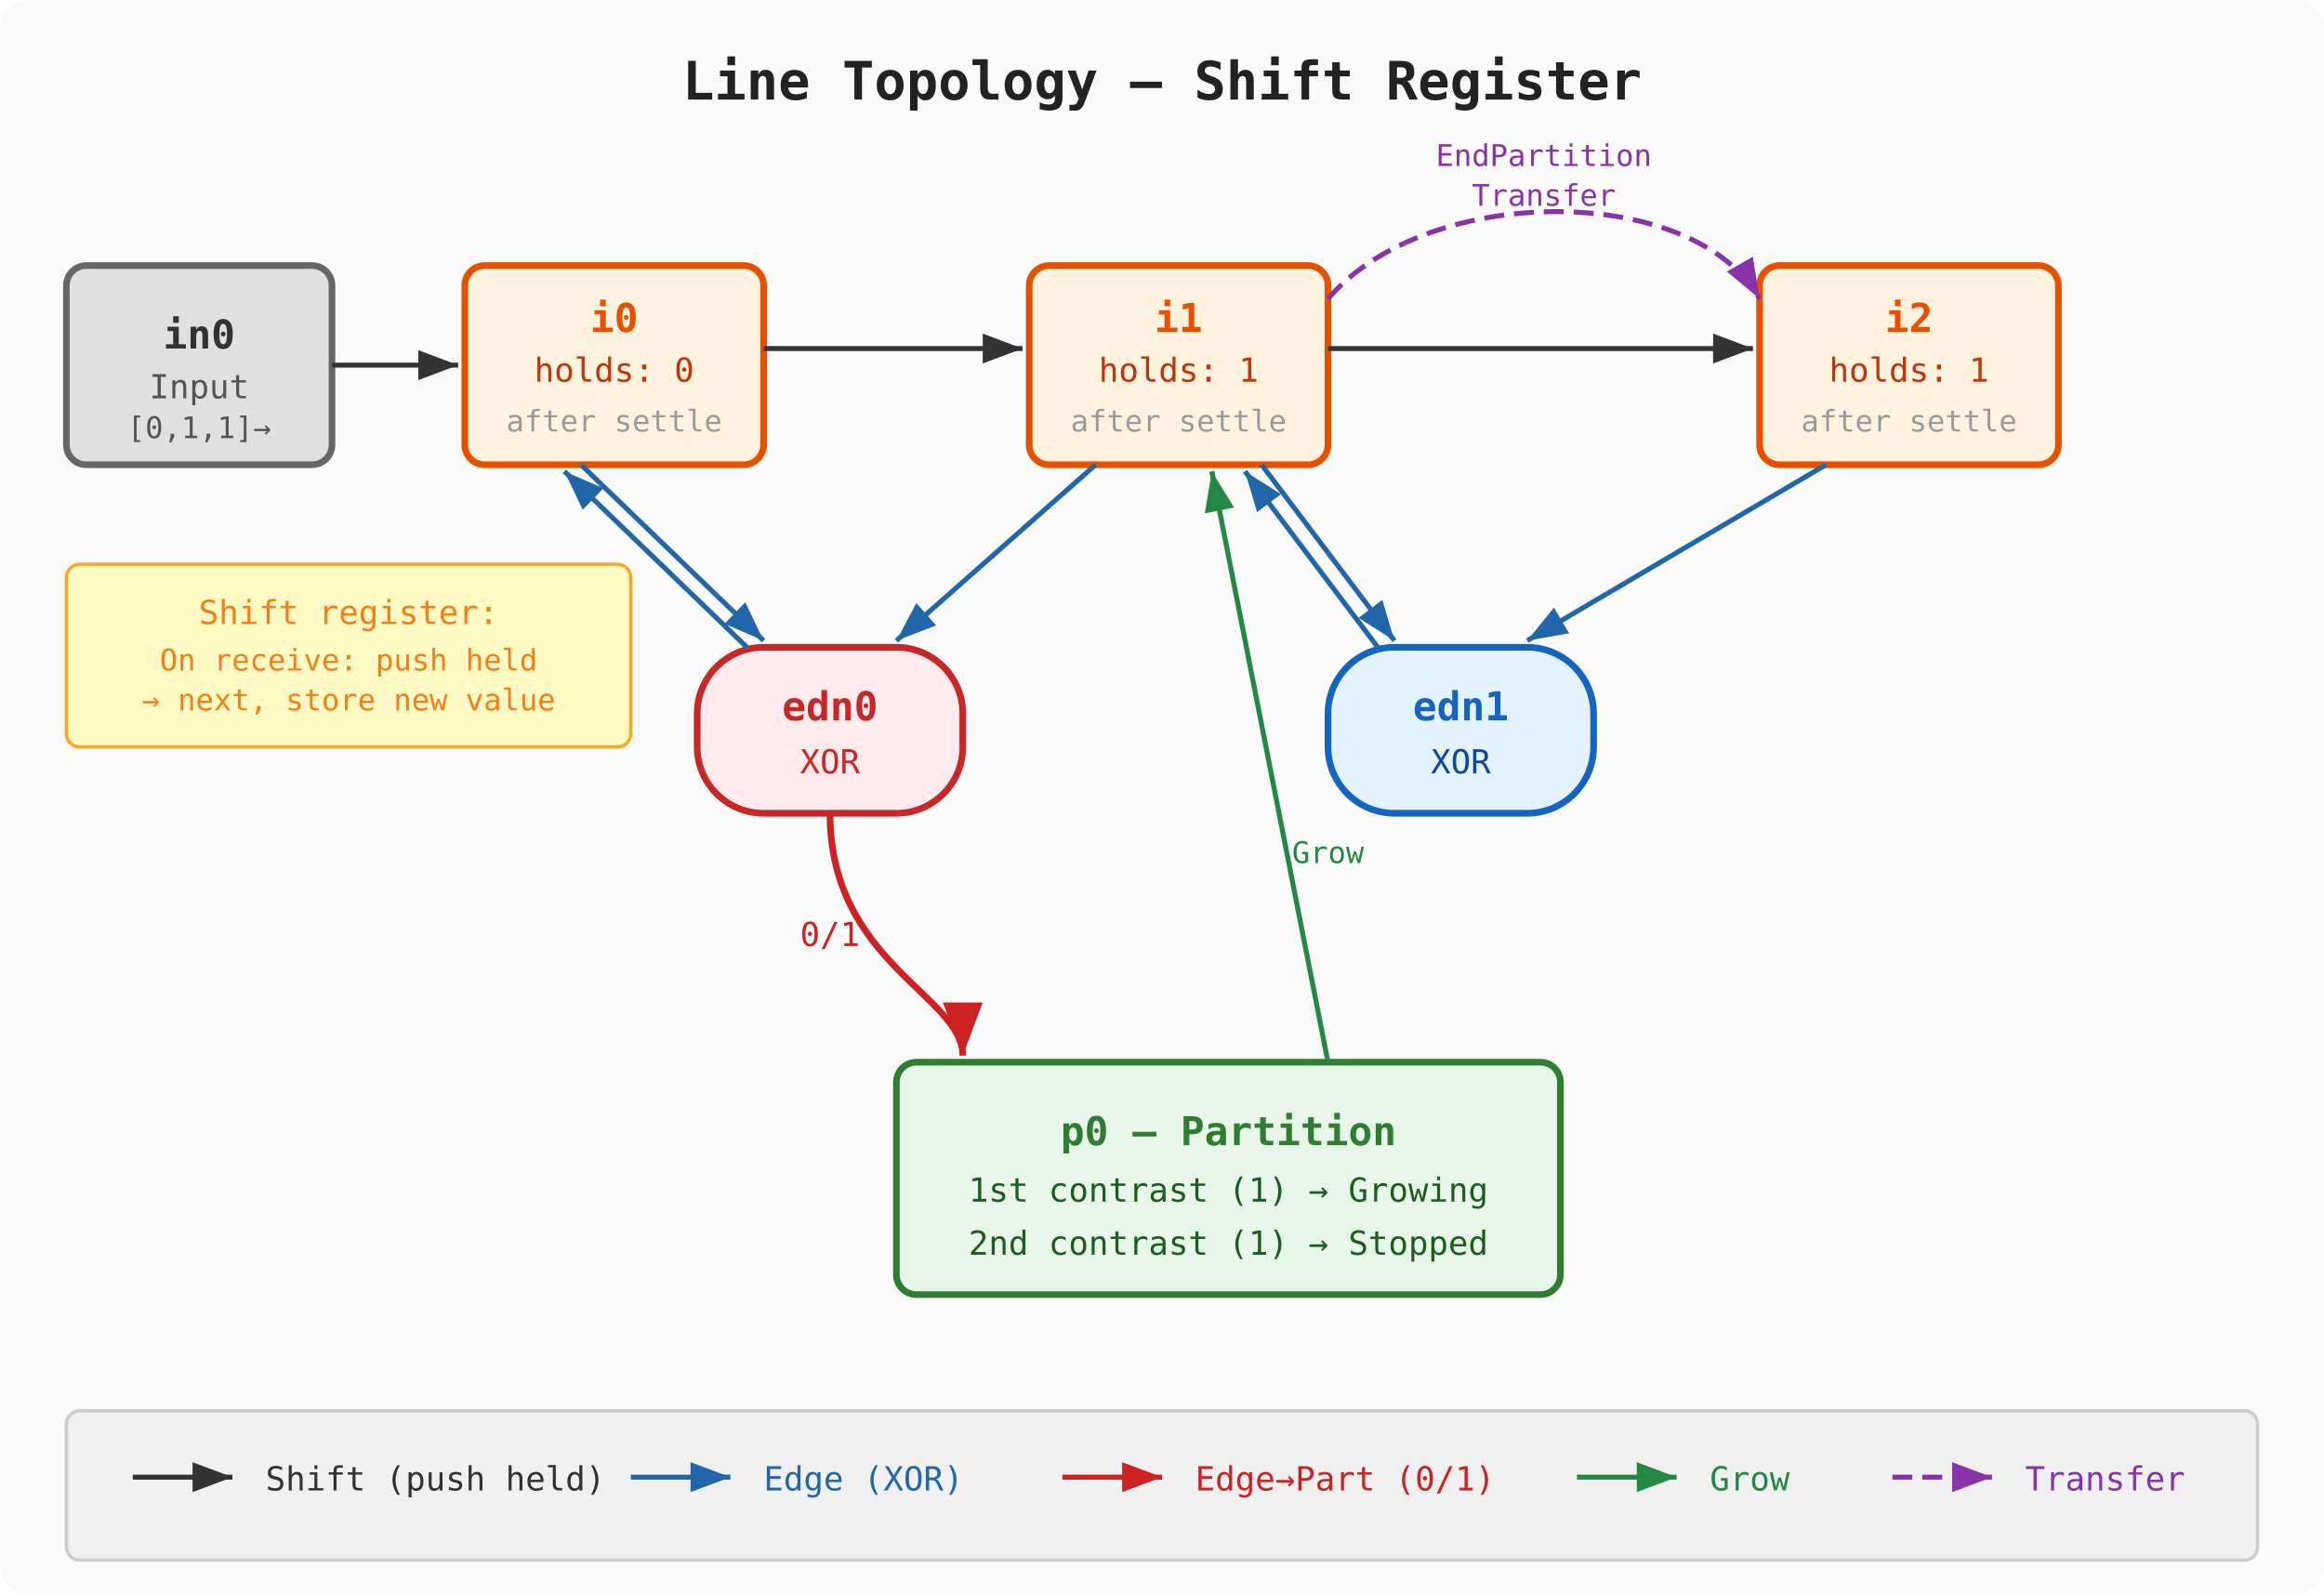
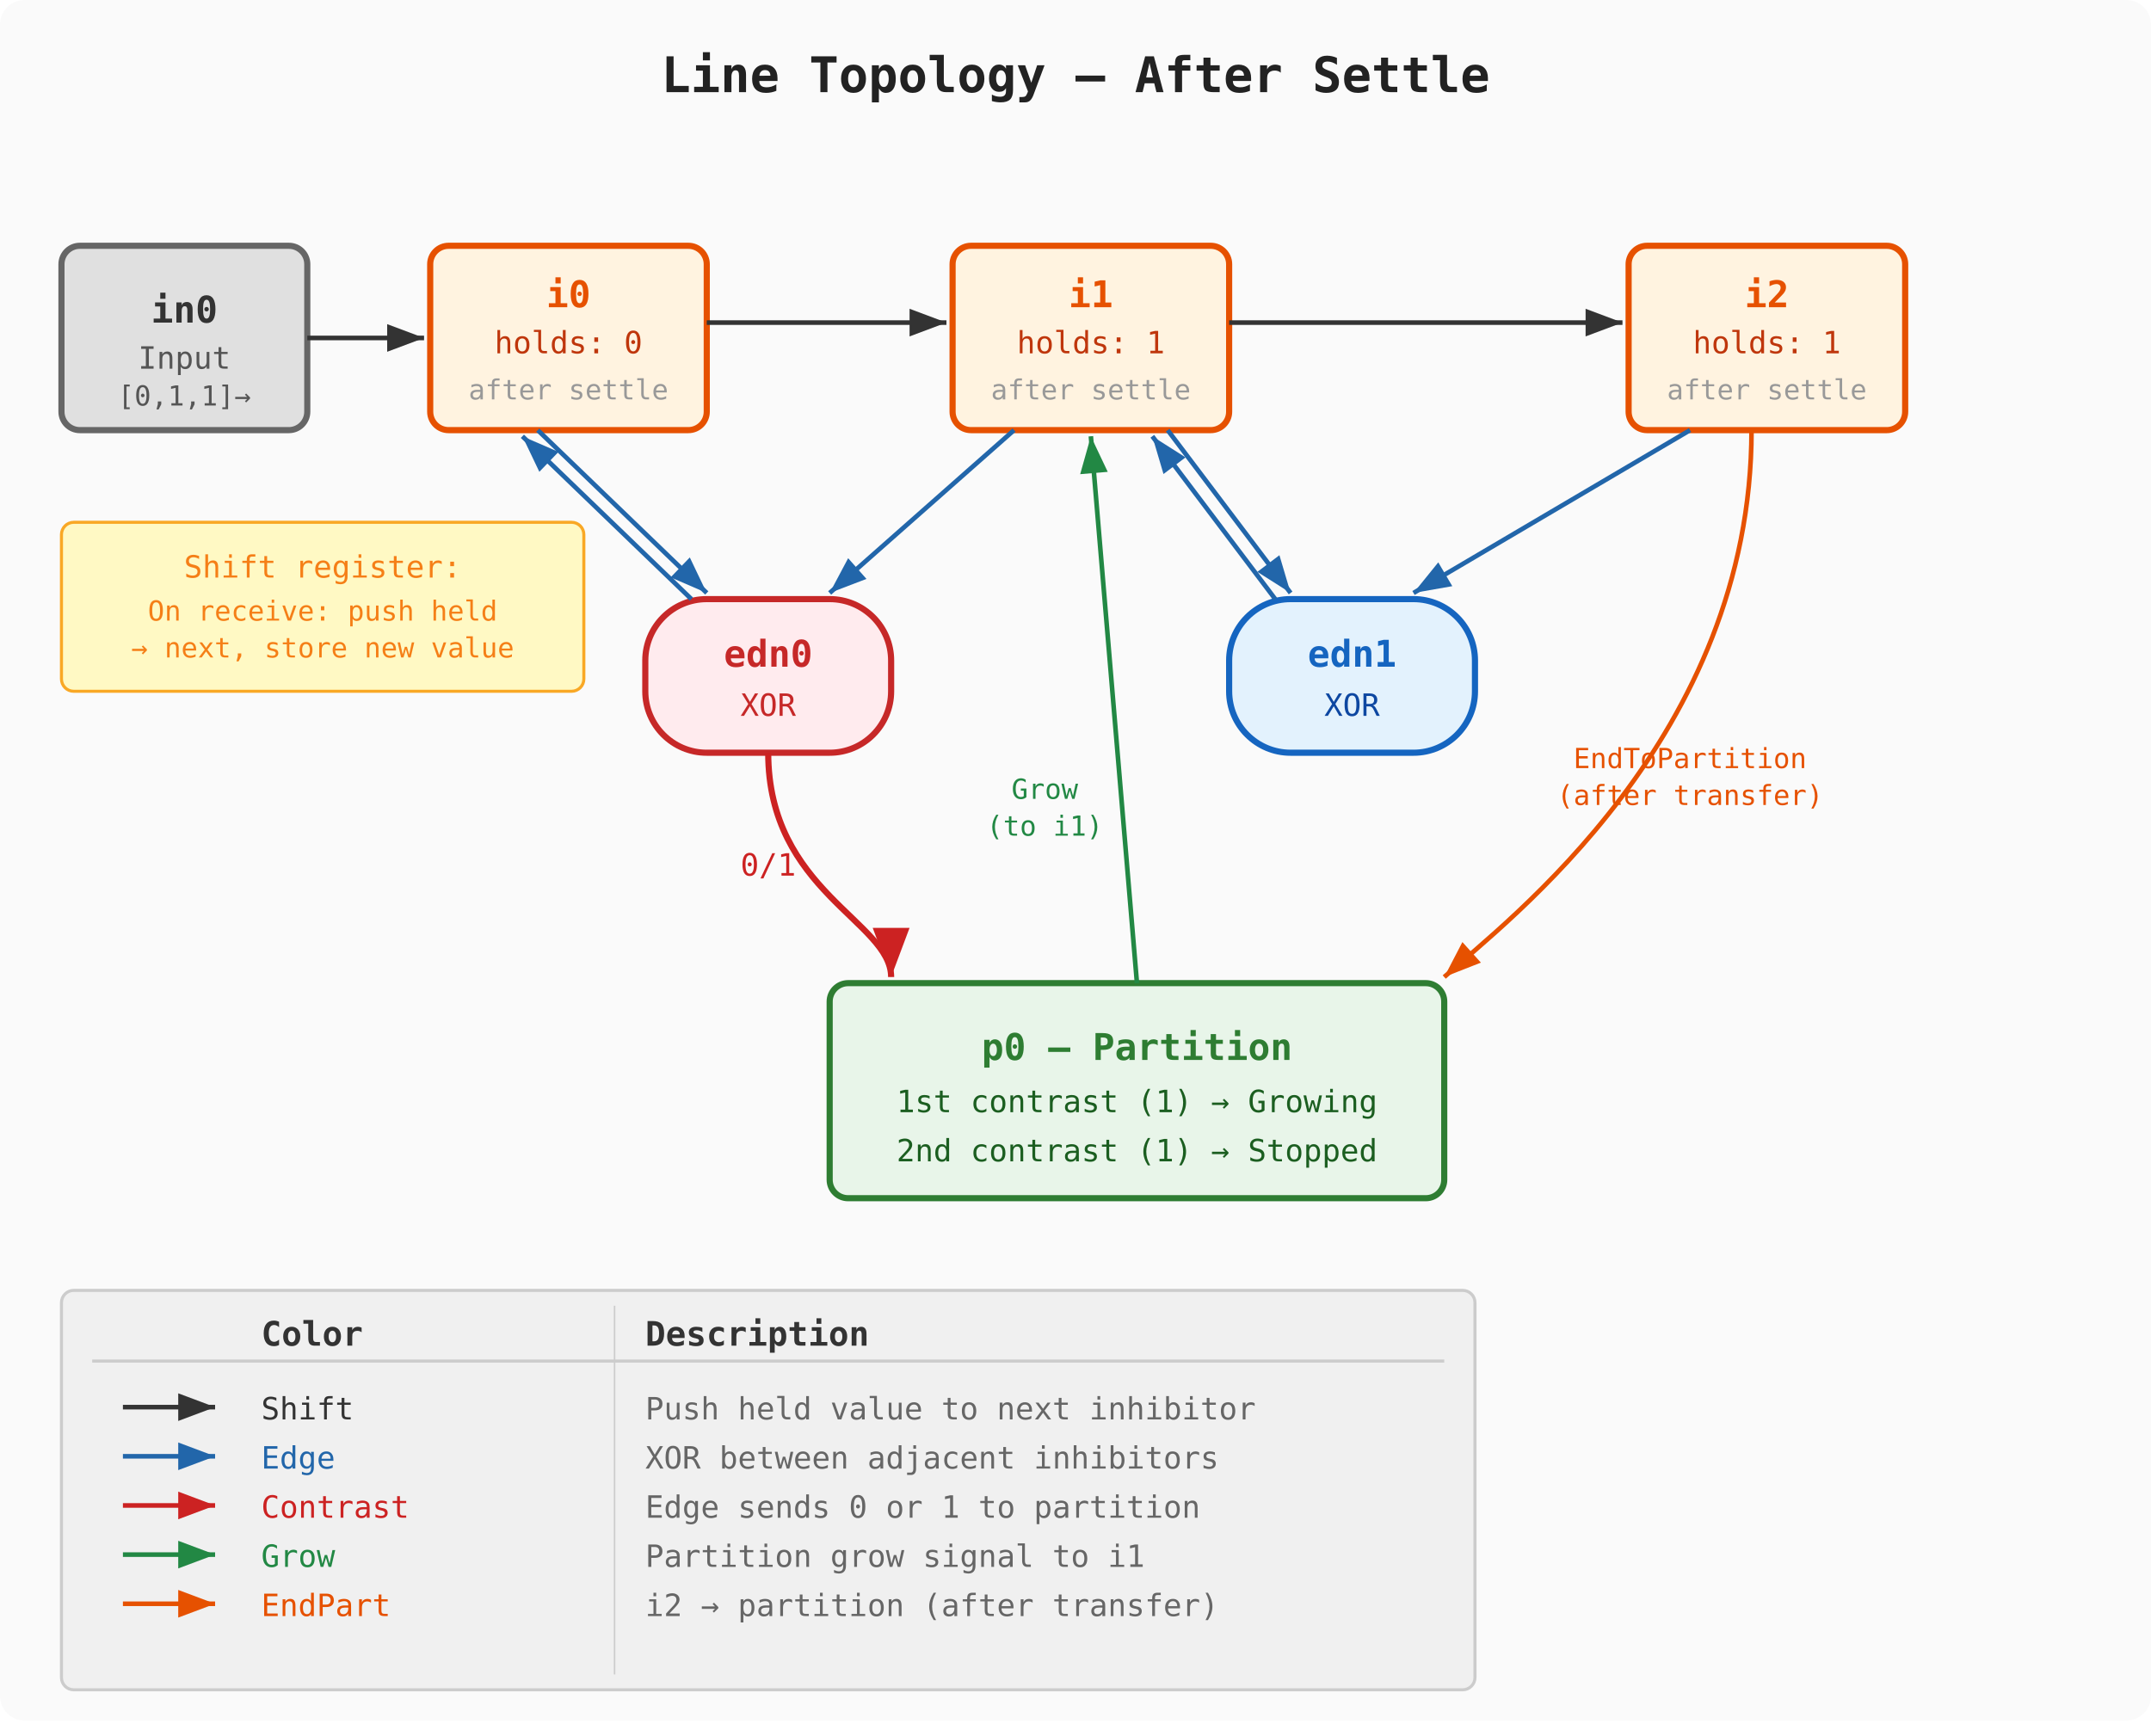
- <svg xmlns="http://www.w3.org/2000/svg" viewBox="0 0 700 480" font-family="monospace" font-size="12">
+ <svg xmlns="http://www.w3.org/2000/svg" viewBox="0 0 700 565" font-family="monospace" font-size="12">
  <defs>
    <marker id="arrow" markerWidth="8" markerHeight="6" refX="8" refY="3" orient="auto">
      <path d="M0,0 L8,3 L0,6" fill="#333" />
    </marker>
    <marker id="arrow-blue" markerWidth="8" markerHeight="6" refX="8" refY="3" orient="auto">
      <path d="M0,0 L8,3 L0,6" fill="#2266aa" />
    </marker>
    <marker id="arrow-green" markerWidth="8" markerHeight="6" refX="8" refY="3" orient="auto">
      <path d="M0,0 L8,3 L0,6" fill="#228844" />
    </marker>
    <marker id="arrow-red" markerWidth="8" markerHeight="6" refX="8" refY="3" orient="auto">
      <path d="M0,0 L8,3 L0,6" fill="#cc2222" />
    </marker>
-     <marker id="arrow-purple" markerWidth="8" markerHeight="6" refX="8" refY="3" orient="auto">
-       <path d="M0,0 L8,3 L0,6" fill="#8833aa" />
+     <marker id="arrow-orange" markerWidth="8" markerHeight="6" refX="8" refY="3" orient="auto">
+       <path d="M0,0 L8,3 L0,6" fill="#e65100" />
    </marker>
  </defs>
-   <rect width="700" height="480" fill="#fafafa" rx="8" />
-   <text x="350" y="30" text-anchor="middle" font-size="16" font-weight="bold" fill="#222">Line Topology — Shift Register</text>
-   <rect x="20" y="425" width="660" height="45" fill="#f0f0f0" rx="4" stroke="#ccc" />
-   <line x1="40" y1="445" x2="70" y2="445" stroke="#333" stroke-width="1.5" marker-end="url(#arrow)" />
-   <text x="80" y="449" fill="#333" font-size="10">Shift (push held)</text>
-   <line x1="190" y1="445" x2="220" y2="445" stroke="#2266aa" stroke-width="1.5" marker-end="url(#arrow-blue)" />
-   <text x="230" y="449" fill="#2266aa" font-size="10">Edge (XOR)</text>
-   <line x1="320" y1="445" x2="350" y2="445" stroke="#cc2222" stroke-width="1.5" marker-end="url(#arrow-red)" />
-   <text x="360" y="449" fill="#cc2222" font-size="10">Edge→Part (0/1)</text>
-   <line x1="475" y1="445" x2="505" y2="445" stroke="#228844" stroke-width="1.5" marker-end="url(#arrow-green)" />
-   <text x="515" y="449" fill="#228844" font-size="10">Grow</text>
-   <line x1="570" y1="445" x2="600" y2="445" stroke="#8833aa" stroke-width="1.5" stroke-dasharray="6,3" marker-end="url(#arrow-purple)" />
-   <text x="610" y="449" fill="#8833aa" font-size="10">Transfer</text>
+   <rect width="700" height="560" fill="#fafafa" rx="8" />
+   <text x="350" y="30" text-anchor="middle" font-size="16" font-weight="bold" fill="#222">Line Topology — After Settle</text>
  <rect x="20" y="80" width="80" height="60" fill="#e0e0e0" stroke="#666" rx="6" stroke-width="2" />
  <text x="60" y="105" text-anchor="middle" font-weight="bold" fill="#333">in0</text>
  <text x="60" y="120" text-anchor="middle" font-size="10" fill="#555">Input</text>
  <text x="60" y="132" text-anchor="middle" font-size="9" fill="#555">[0,1,1]→</text>
  <rect x="140" y="80" width="90" height="60" fill="#fff3e0" stroke="#e65100" rx="6" stroke-width="2" />
  <text x="185" y="100" text-anchor="middle" font-weight="bold" fill="#e65100">i0</text>
  <text x="185" y="115" text-anchor="middle" font-size="10" fill="#bf360c">holds: 0</text>
  <text x="185" y="130" text-anchor="middle" font-size="9" fill="#999">after settle</text>
  <rect x="210" y="195" width="80" height="50" fill="#ffebee" stroke="#c62828" rx="20" stroke-width="2" />
  <text x="250" y="217" text-anchor="middle" font-weight="bold" fill="#c62828">edn0</text>
  <text x="250" y="233" text-anchor="middle" font-size="10" fill="#c62828">XOR</text>
  <rect x="310" y="80" width="90" height="60" fill="#fff3e0" stroke="#e65100" rx="6" stroke-width="2" />
  <text x="355" y="100" text-anchor="middle" font-weight="bold" fill="#e65100">i1</text>
  <text x="355" y="115" text-anchor="middle" font-size="10" fill="#bf360c">holds: 1</text>
  <text x="355" y="130" text-anchor="middle" font-size="9" fill="#999">after settle</text>
  <rect x="400" y="195" width="80" height="50" fill="#e3f2fd" stroke="#1565c0" rx="20" stroke-width="2" />
  <text x="440" y="217" text-anchor="middle" font-weight="bold" fill="#1565c0">edn1</text>
  <text x="440" y="233" text-anchor="middle" font-size="10" fill="#0d47a1">XOR</text>
  <rect x="530" y="80" width="90" height="60" fill="#fff3e0" stroke="#e65100" rx="6" stroke-width="2" />
  <text x="575" y="100" text-anchor="middle" font-weight="bold" fill="#e65100">i2</text>
  <text x="575" y="115" text-anchor="middle" font-size="10" fill="#bf360c">holds: 1</text>
  <text x="575" y="130" text-anchor="middle" font-size="9" fill="#999">after settle</text>
  <rect x="270" y="320" width="200" height="70" fill="#e8f5e9" stroke="#2e7d32" rx="6" stroke-width="2" />
  <text x="370" y="345" text-anchor="middle" font-weight="bold" fill="#2e7d32">p0 — Partition</text>
  <text x="370" y="362" text-anchor="middle" font-size="10" fill="#1b5e20">1st contrast (1) → Growing</text>
  <text x="370" y="378" text-anchor="middle" font-size="10" fill="#1b5e20">2nd contrast (1) → Stopped</text>
  <line x1="100" y1="110" x2="138" y2="110" stroke="#333" stroke-width="1.5" marker-end="url(#arrow)" />
  <line x1="230" y1="105" x2="308" y2="105" stroke="#333" stroke-width="1.5" marker-end="url(#arrow)" />
  <line x1="400" y1="105" x2="528" y2="105" stroke="#333" stroke-width="1.5" marker-end="url(#arrow)" />
  <line x1="175" y1="140" x2="230" y2="193" stroke="#2266aa" stroke-width="1.5" marker-end="url(#arrow-blue)" />
  <line x1="225" y1="195" x2="170" y2="142" stroke="#2266aa" stroke-width="1.5" marker-end="url(#arrow-blue)" />
  <line x1="330" y1="140" x2="270" y2="193" stroke="#2266aa" stroke-width="1.5" marker-end="url(#arrow-blue)" />
  <line x1="380" y1="140" x2="420" y2="193" stroke="#2266aa" stroke-width="1.5" marker-end="url(#arrow-blue)" />
  <line x1="415" y1="195" x2="375" y2="142" stroke="#2266aa" stroke-width="1.5" marker-end="url(#arrow-blue)" />
  <line x1="550" y1="140" x2="460" y2="193" stroke="#2266aa" stroke-width="1.5" marker-end="url(#arrow-blue)" />
  <path d="M 250 245 C 250 290, 290 300, 290 318" fill="none" stroke="#cc2222" stroke-width="2" marker-end="url(#arrow-red)" />
  <text x="250" y="285" text-anchor="middle" font-size="10" fill="#cc2222">0/1</text>
-   <line x1="400" y1="320" x2="365" y2="142" stroke="#228844" stroke-width="1.5" marker-end="url(#arrow-green)" />
-   <text x="400" y="260" text-anchor="middle" font-size="9" fill="#228844">Grow</text>
-   <path d="M 400 90 C 430 55, 510 55, 530 90" fill="none" stroke="#8833aa" stroke-width="1.5" stroke-dasharray="6,3" marker-end="url(#arrow-purple)" />
-   <text x="465" y="50" text-anchor="middle" font-size="9" fill="#8833aa">EndPartition</text>
-   <text x="465" y="62" text-anchor="middle" font-size="9" fill="#8833aa">Transfer</text>
+   <line x1="370" y1="320" x2="355" y2="142" stroke="#228844" stroke-width="1.5" marker-end="url(#arrow-green)" />
+   <text x="340" y="260" text-anchor="middle" font-size="9" fill="#228844">Grow</text>
+   <text x="340" y="272" text-anchor="middle" font-size="9" fill="#228844">(to i1)</text>
+   <path d="M 570 140 C 570 240, 490 300, 470 318" fill="none" stroke="#e65100" stroke-width="1.5" marker-end="url(#arrow-orange)" />
+   <text x="550" y="250" text-anchor="middle" font-size="9" fill="#e65100">EndToPartition</text>
+   <text x="550" y="262" text-anchor="middle" font-size="9" fill="#e65100">(after transfer)</text>
  <rect x="20" y="170" width="170" height="55" fill="#fff9c4" stroke="#f9a825" rx="4" />
  <text x="105" y="188" text-anchor="middle" font-size="10" fill="#f57f17">Shift register:</text>
  <text x="105" y="202" text-anchor="middle" font-size="9" fill="#f57f17">On receive: push held</text>
  <text x="105" y="214" text-anchor="middle" font-size="9" fill="#f57f17">→ next, store new value</text>
+   <rect x="20" y="420" width="460" height="130" fill="#f0f0f0" rx="4" stroke="#ccc" />
+   <text x="85" y="438" text-anchor="start" font-weight="bold" fill="#333" font-size="11">Color</text>
+   <text x="210" y="438" text-anchor="start" font-weight="bold" fill="#333" font-size="11">Description</text>
+   <line x1="30" y1="443" x2="470" y2="443" stroke="#ccc" stroke-width="1" />
+   <line x1="200" y1="425" x2="200" y2="545" stroke="#ccc" stroke-width="0.5" />
+   <line x1="40" y1="458" x2="70" y2="458" stroke="#333" stroke-width="1.5" marker-end="url(#arrow)" />
+   <text x="85" y="462" text-anchor="start" fill="#333" font-size="10">Shift</text>
+   <text x="210" y="462" text-anchor="start" fill="#666" font-size="10">Push held value to next inhibitor</text>
+   <line x1="40" y1="474" x2="70" y2="474" stroke="#2266aa" stroke-width="1.5" marker-end="url(#arrow-blue)" />
+   <text x="85" y="478" text-anchor="start" fill="#2266aa" font-size="10">Edge</text>
+   <text x="210" y="478" text-anchor="start" fill="#666" font-size="10">XOR between adjacent inhibitors</text>
+   <line x1="40" y1="490" x2="70" y2="490" stroke="#cc2222" stroke-width="1.5" marker-end="url(#arrow-red)" />
+   <text x="85" y="494" text-anchor="start" fill="#cc2222" font-size="10">Contrast</text>
+   <text x="210" y="494" text-anchor="start" fill="#666" font-size="10">Edge sends 0 or 1 to partition</text>
+   <line x1="40" y1="506" x2="70" y2="506" stroke="#228844" stroke-width="1.5" marker-end="url(#arrow-green)" />
+   <text x="85" y="510" text-anchor="start" fill="#228844" font-size="10">Grow</text>
+   <text x="210" y="510" text-anchor="start" fill="#666" font-size="10">Partition grow signal to i1</text>
+   <line x1="40" y1="522" x2="70" y2="522" stroke="#e65100" stroke-width="1.5" marker-end="url(#arrow-orange)" />
+   <text x="85" y="526" text-anchor="start" fill="#e65100" font-size="10">EndPart</text>
+   <text x="210" y="526" text-anchor="start" fill="#666" font-size="10">i2 → partition (after transfer)</text>
</svg>
